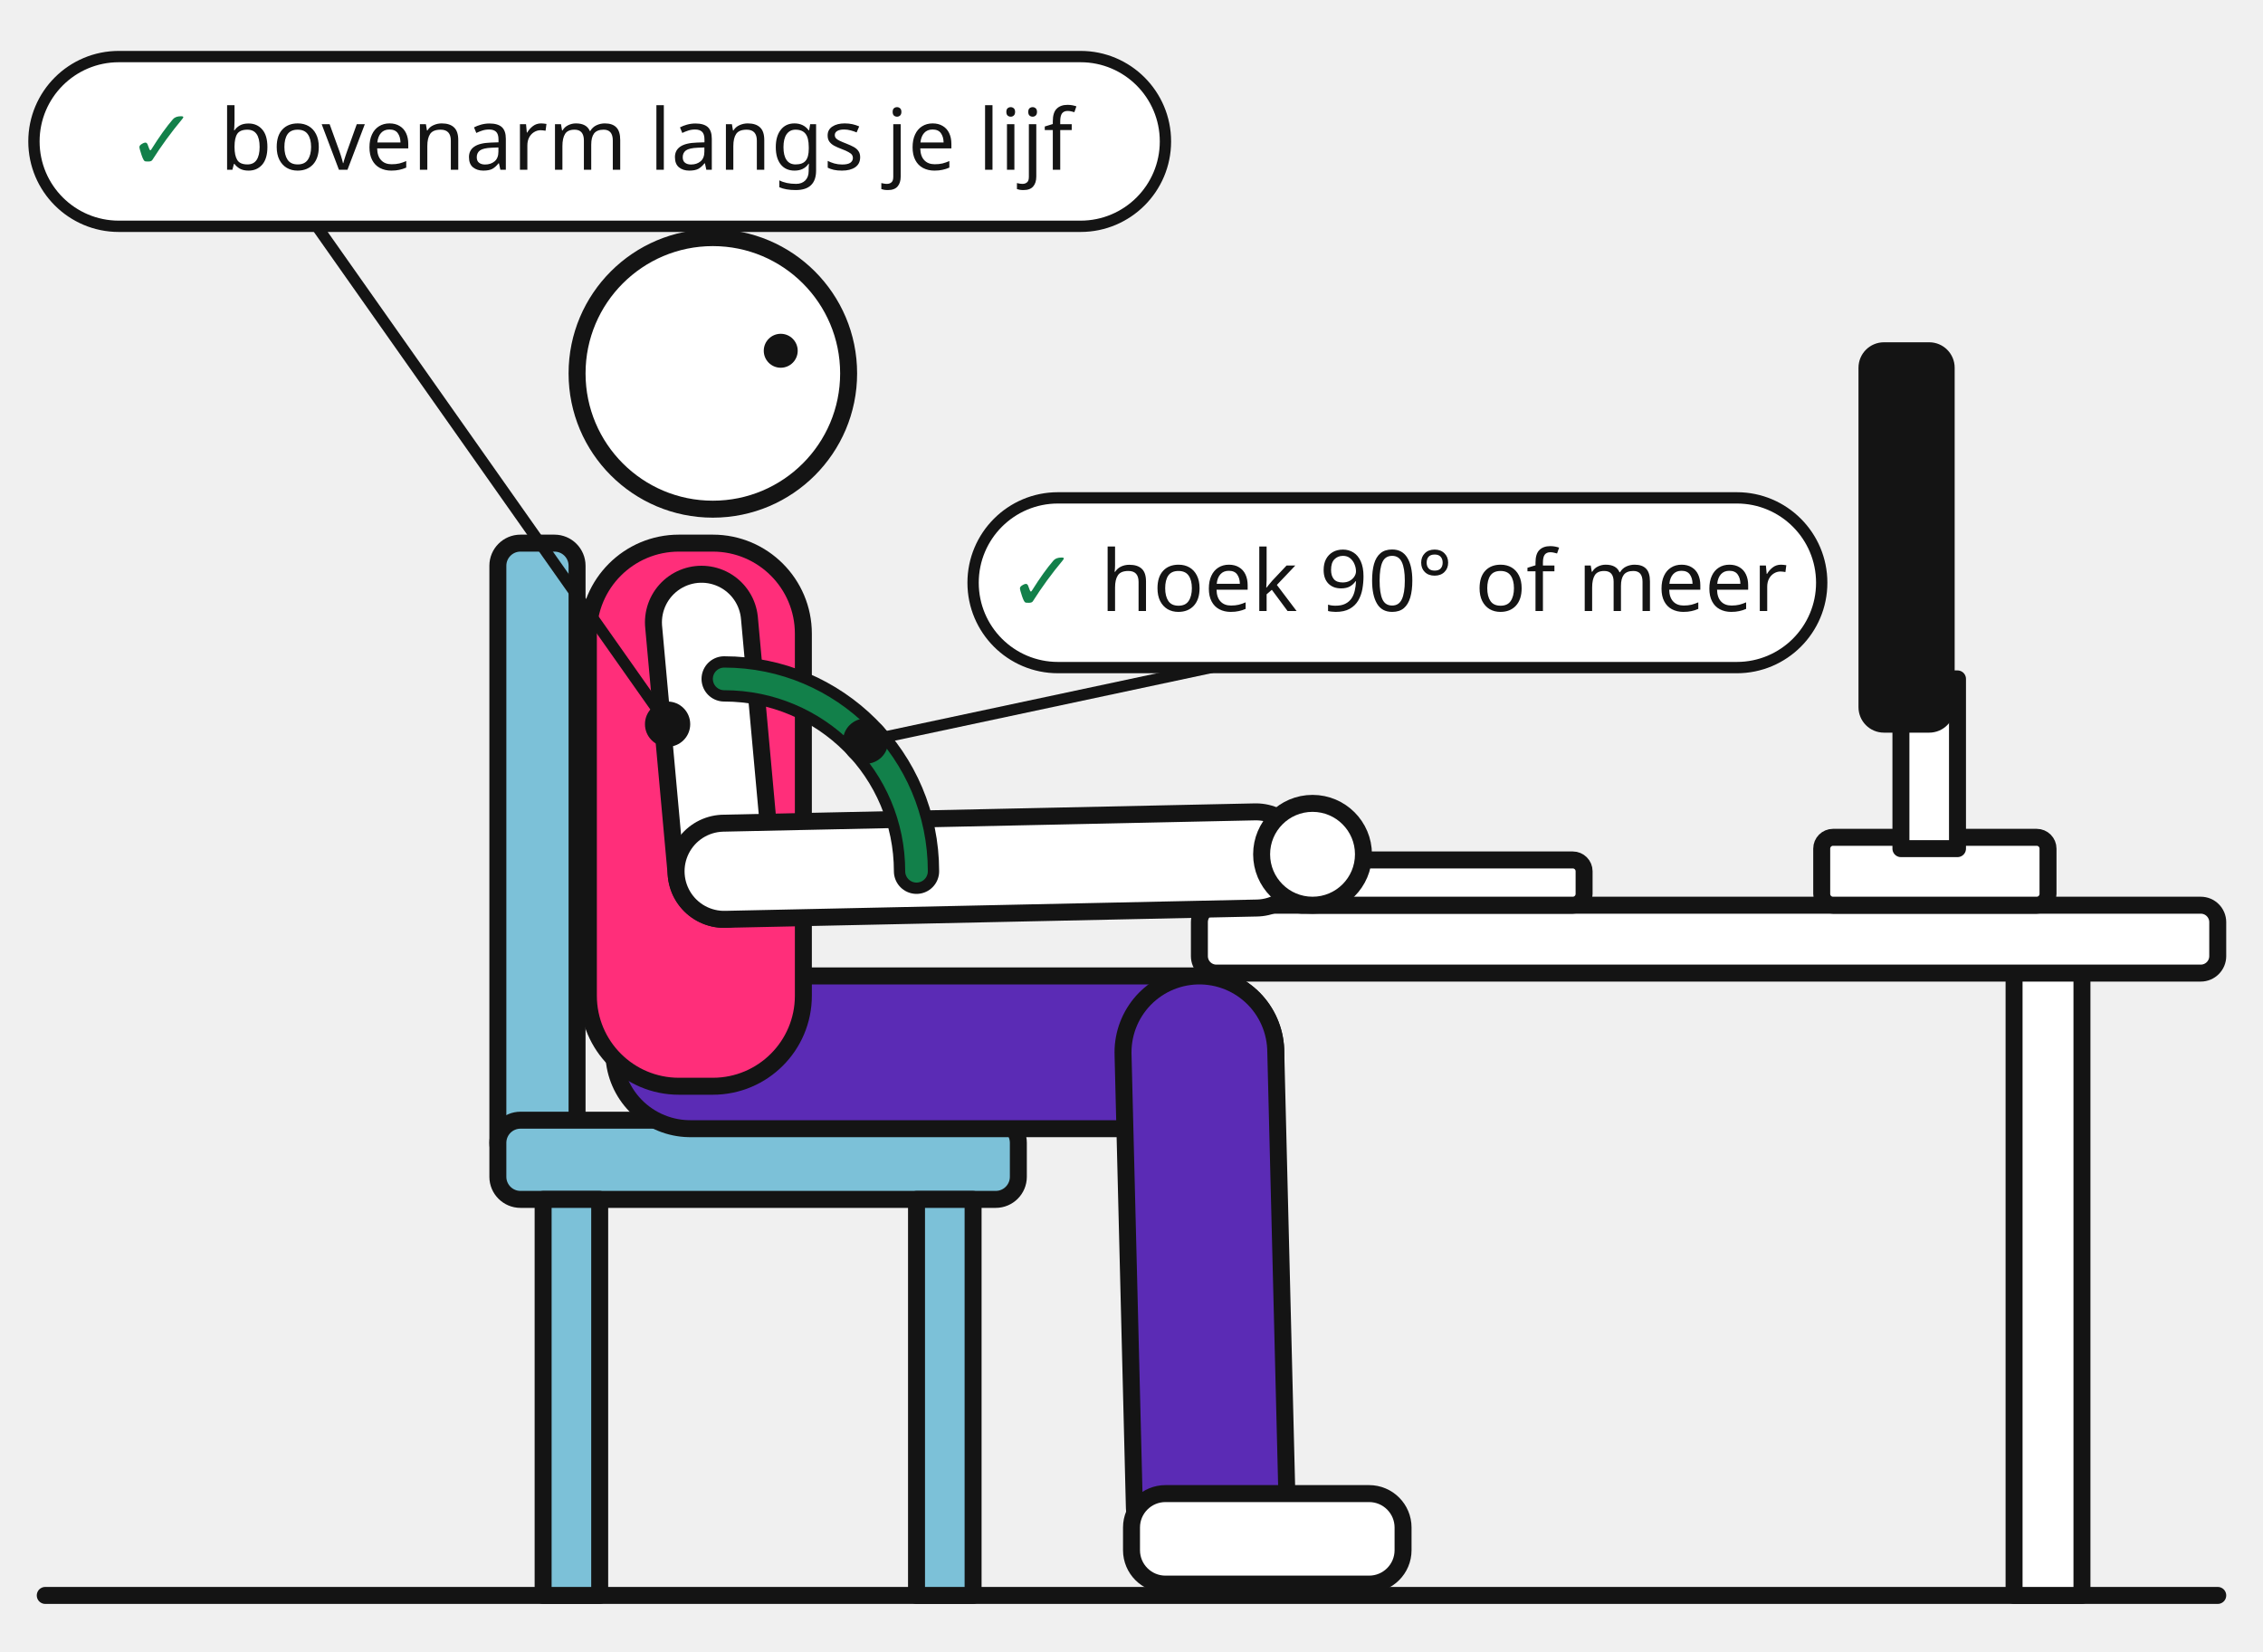
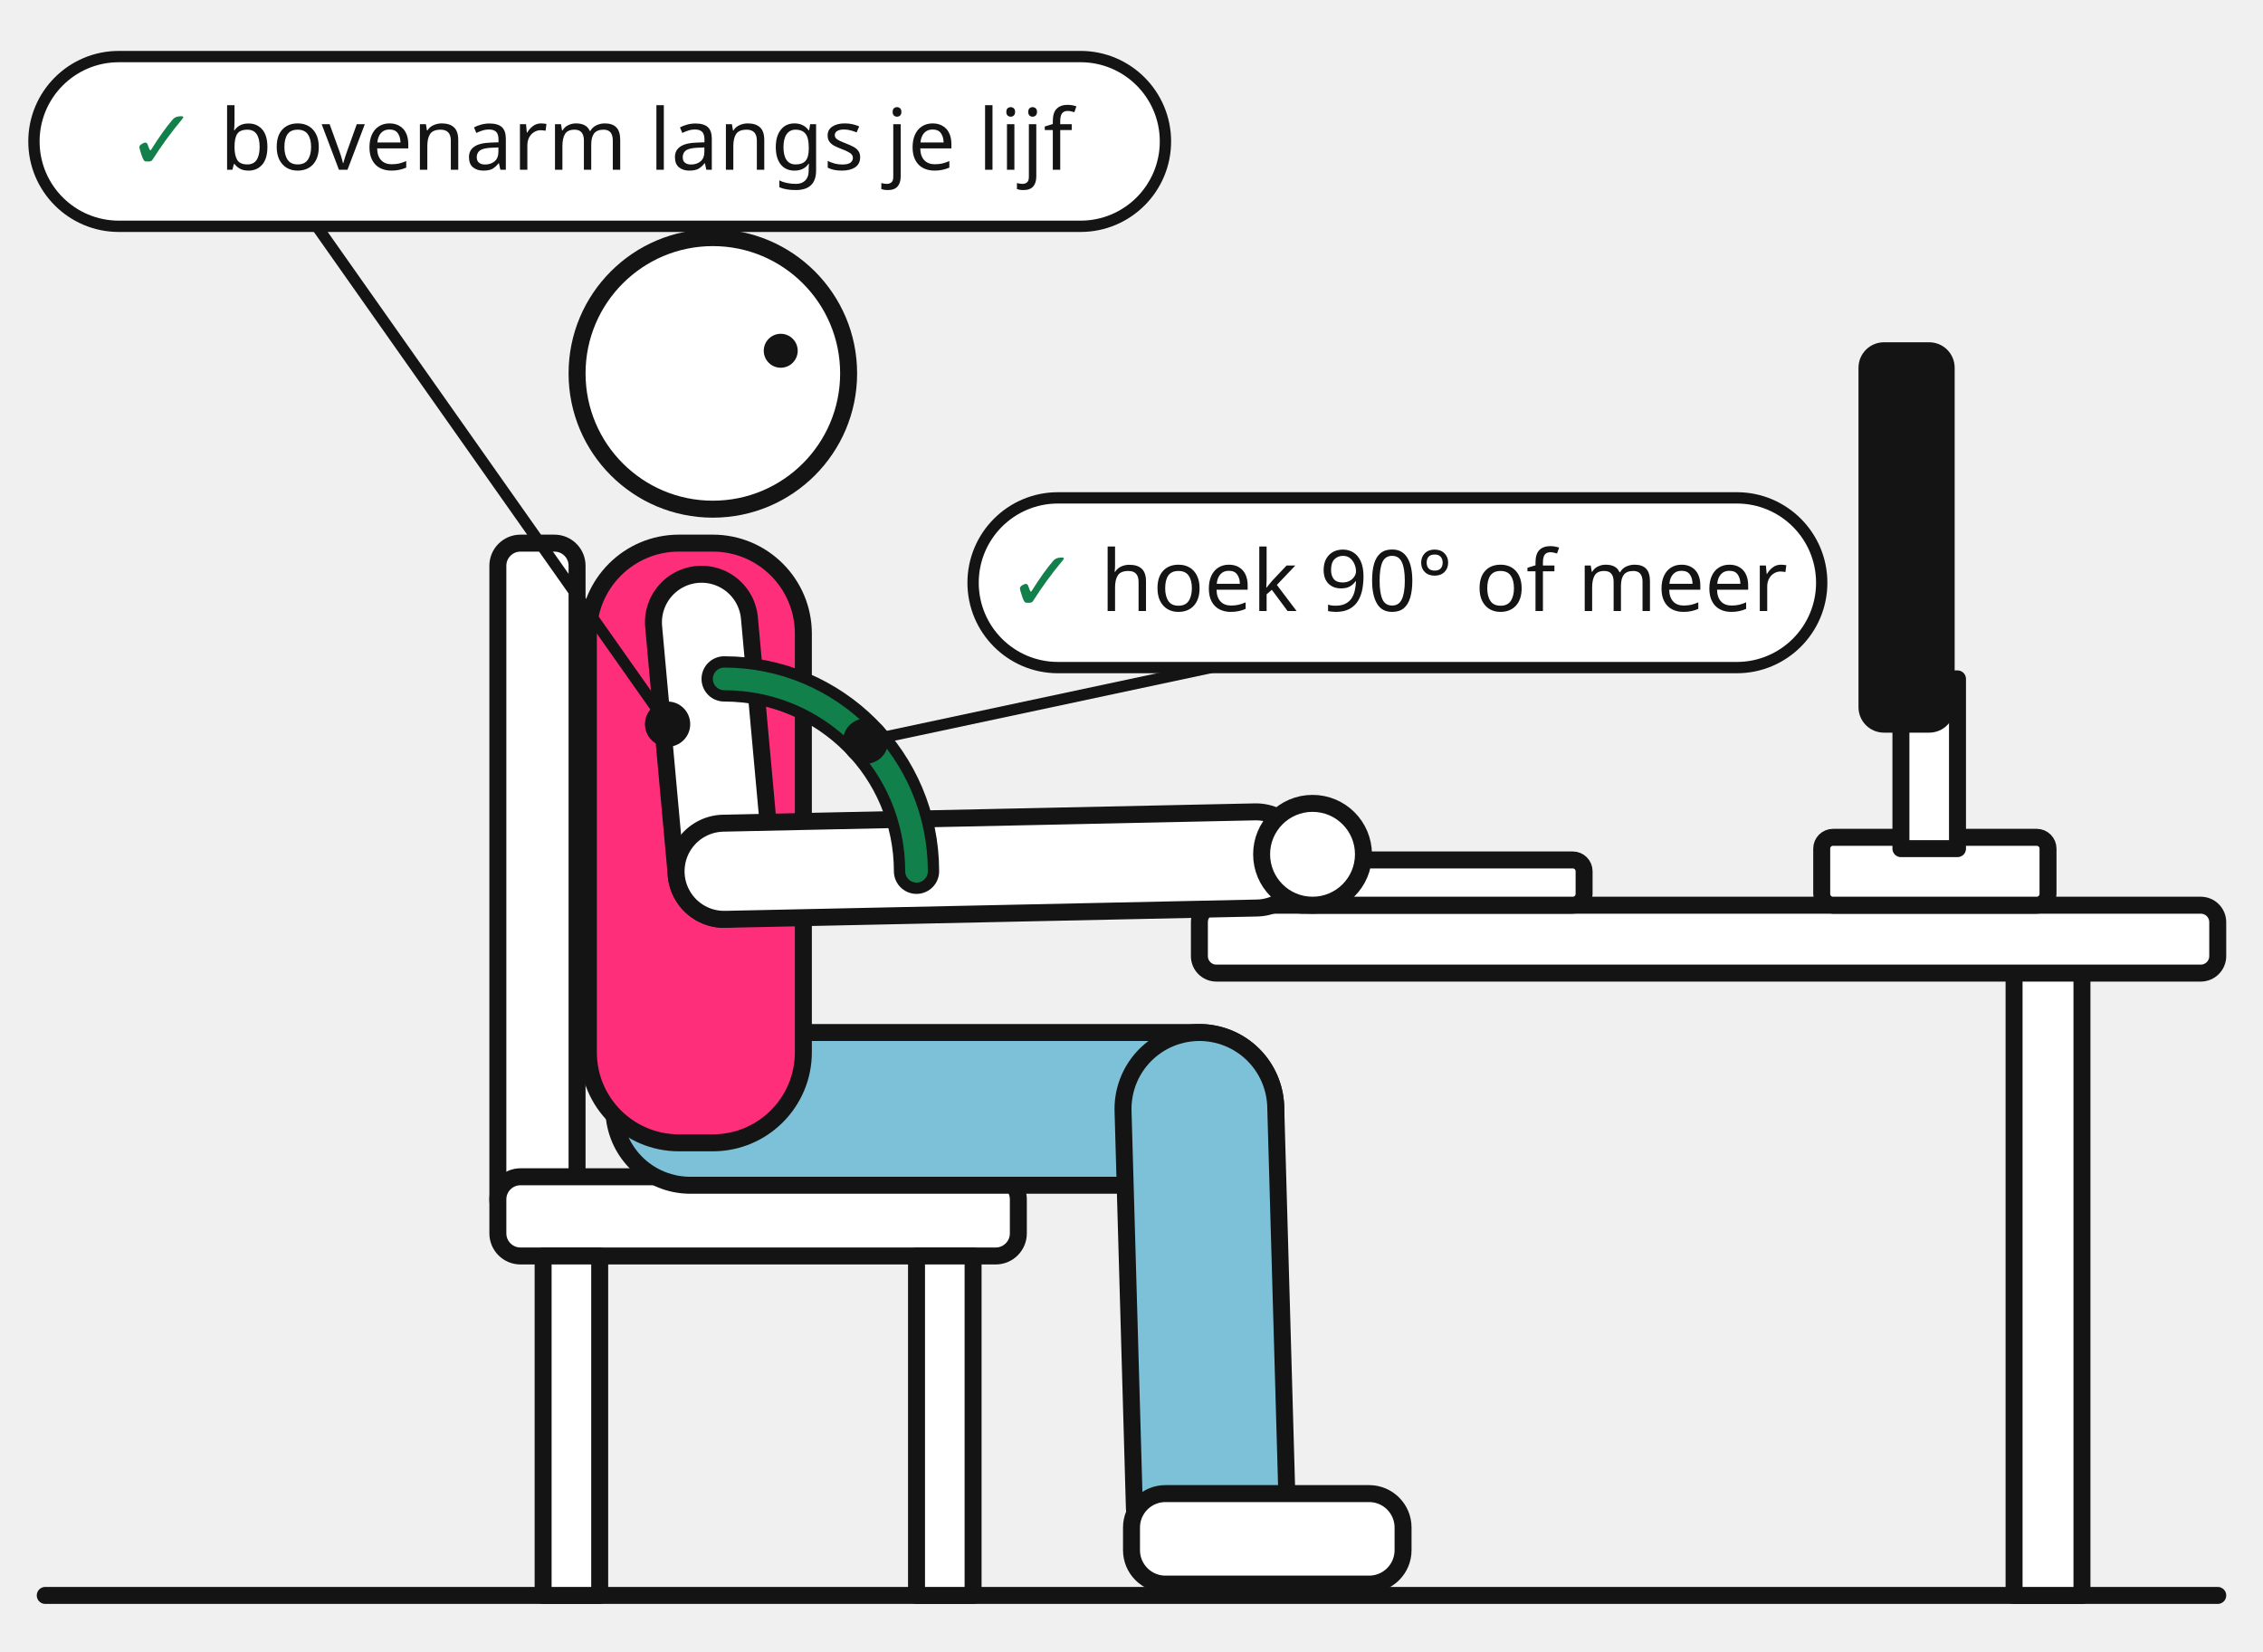
<svg xmlns="http://www.w3.org/2000/svg" viewBox="0 0 400 292">
  <line x1="8" y1="282" x2="392" y2="282" stroke="#141414" stroke-width="3" stroke-linecap="round" />
  <g stroke="#141414" stroke-width="3" stroke-linejoin="round">
    <rect x="356" y="166" width="12" height="116" fill="#ffffff" />
    <rect x="212" y="160" width="180" height="12" rx="3" fill="#ffffff" />
    <rect x="228" y="152" width="52" height="8" rx="2" fill="#ffffff" />
    <rect x="322" y="148" width="40" height="12" rx="2" fill="#ffffff" />
    <rect x="336" y="120" width="10" height="30" fill="#ffffff" />
    <rect x="330" y="62" width="14" height="66" rx="3" fill="#141414" />
-     <rect x="88" y="96" width="14" height="110" rx="4" fill="#7cc1d8" />
-     <rect x="88" y="198" width="92" height="14" rx="4" fill="#7cc1d8" />
-     <rect x="96" y="212" width="10" height="70" fill="#7cc1d8" />
-     <rect x="162" y="212" width="10" height="70" fill="#7cc1d8" />
+     <rect x="88" y="96" width="14" height="120" rx="4" fill="#ffffff" />
+     <rect x="88" y="208" width="92" height="14" rx="4" fill="#ffffff" />
+     <rect x="96" y="222" width="10" height="60" fill="#ffffff" />
+     <rect x="162" y="222" width="10" height="60" fill="#ffffff" />
  </g>
  <g stroke-linecap="round">
-     <line x1="122" y1="186" x2="212" y2="186" stroke="#141414" stroke-width="30" />
-     <line x1="122" y1="186" x2="212" y2="186" stroke="#5b2bb5" stroke-width="24" />
-     <line x1="212" y1="186" x2="214" y2="266" stroke="#141414" stroke-width="30" />
-     <line x1="212" y1="186" x2="214" y2="266" stroke="#5b2bb5" stroke-width="24" />
+     <line x1="122" y1="196" x2="212" y2="196" stroke="#141414" stroke-width="30" />
+     <line x1="122" y1="196" x2="212" y2="196" stroke="#7cc1d8" stroke-width="24" />
+     <line x1="212" y1="196" x2="214" y2="266" stroke="#141414" stroke-width="30" />
+     <line x1="212" y1="196" x2="214" y2="266" stroke="#7cc1d8" stroke-width="24" />
  </g>
  <rect x="200" y="264" width="48" height="16" rx="6" fill="#ffffff" stroke="#141414" stroke-width="3" />
-   <rect x="104" y="96" width="38" height="96" rx="16" fill="#ff2e7a" stroke="#141414" stroke-width="3" />
+   <rect x="104" y="96" width="38" height="106" rx="16" fill="#ff2e7a" stroke="#141414" stroke-width="3" />
  <circle cx="126" cy="66" r="24" fill="#ffffff" stroke="#141414" stroke-width="3" />
  <circle cx="138" cy="62" r="3" fill="#141414" />
  <g stroke-linecap="round">
    <line x1="124" y1="110" x2="128" y2="154" stroke="#141414" stroke-width="20" />
    <line x1="124" y1="110" x2="128" y2="154" stroke="#ffffff" stroke-width="14" />
    <line x1="128" y1="154" x2="222" y2="152" stroke="#141414" stroke-width="20" />
    <line x1="128" y1="154" x2="222" y2="152" stroke="#ffffff" stroke-width="14" />
  </g>
  <circle cx="232" cy="151" r="9" fill="#ffffff" stroke="#141414" stroke-width="3" />
  <path d="M128 120 A34 34 0 0 1 162 154" fill="none" stroke="#141414" stroke-width="8" stroke-linecap="round" />
  <path d="M128 120 A34 34 0 0 1 162 154" fill="none" stroke="#12804a" stroke-width="4" stroke-linecap="round" />
  <line x1="56" y1="40" x2="118" y2="128" stroke="#141414" stroke-width="2" stroke-linecap="round" />
  <circle cx="118" cy="128" r="4" fill="#141414" />
  <rect x="6" y="10" width="200" height="30" rx="15" fill="#ffffff" stroke="#141414" stroke-width="2" />
  <text x="106" y="30" text-anchor="middle" font-family="Atkinson Hyperlegible, Verdana, sans-serif" font-size="15" font-weight="400" fill="#141414">
    <tspan fill="#12804a" font-weight="700">✓</tspan> bovenarm langs je lijf</text>
  <line x1="214" y1="118" x2="153" y2="131" stroke="#141414" stroke-width="2" stroke-linecap="round" />
  <circle cx="153" cy="131" r="4" fill="#141414" />
  <rect x="172" y="88" width="150" height="30" rx="15" fill="#ffffff" stroke="#141414" stroke-width="2" />
  <text x="247" y="108" text-anchor="middle" font-family="Atkinson Hyperlegible, Verdana, sans-serif" font-size="15" font-weight="400" fill="#141414">
    <tspan fill="#12804a" font-weight="700">✓</tspan> hoek 90° of meer</text>
</svg>
